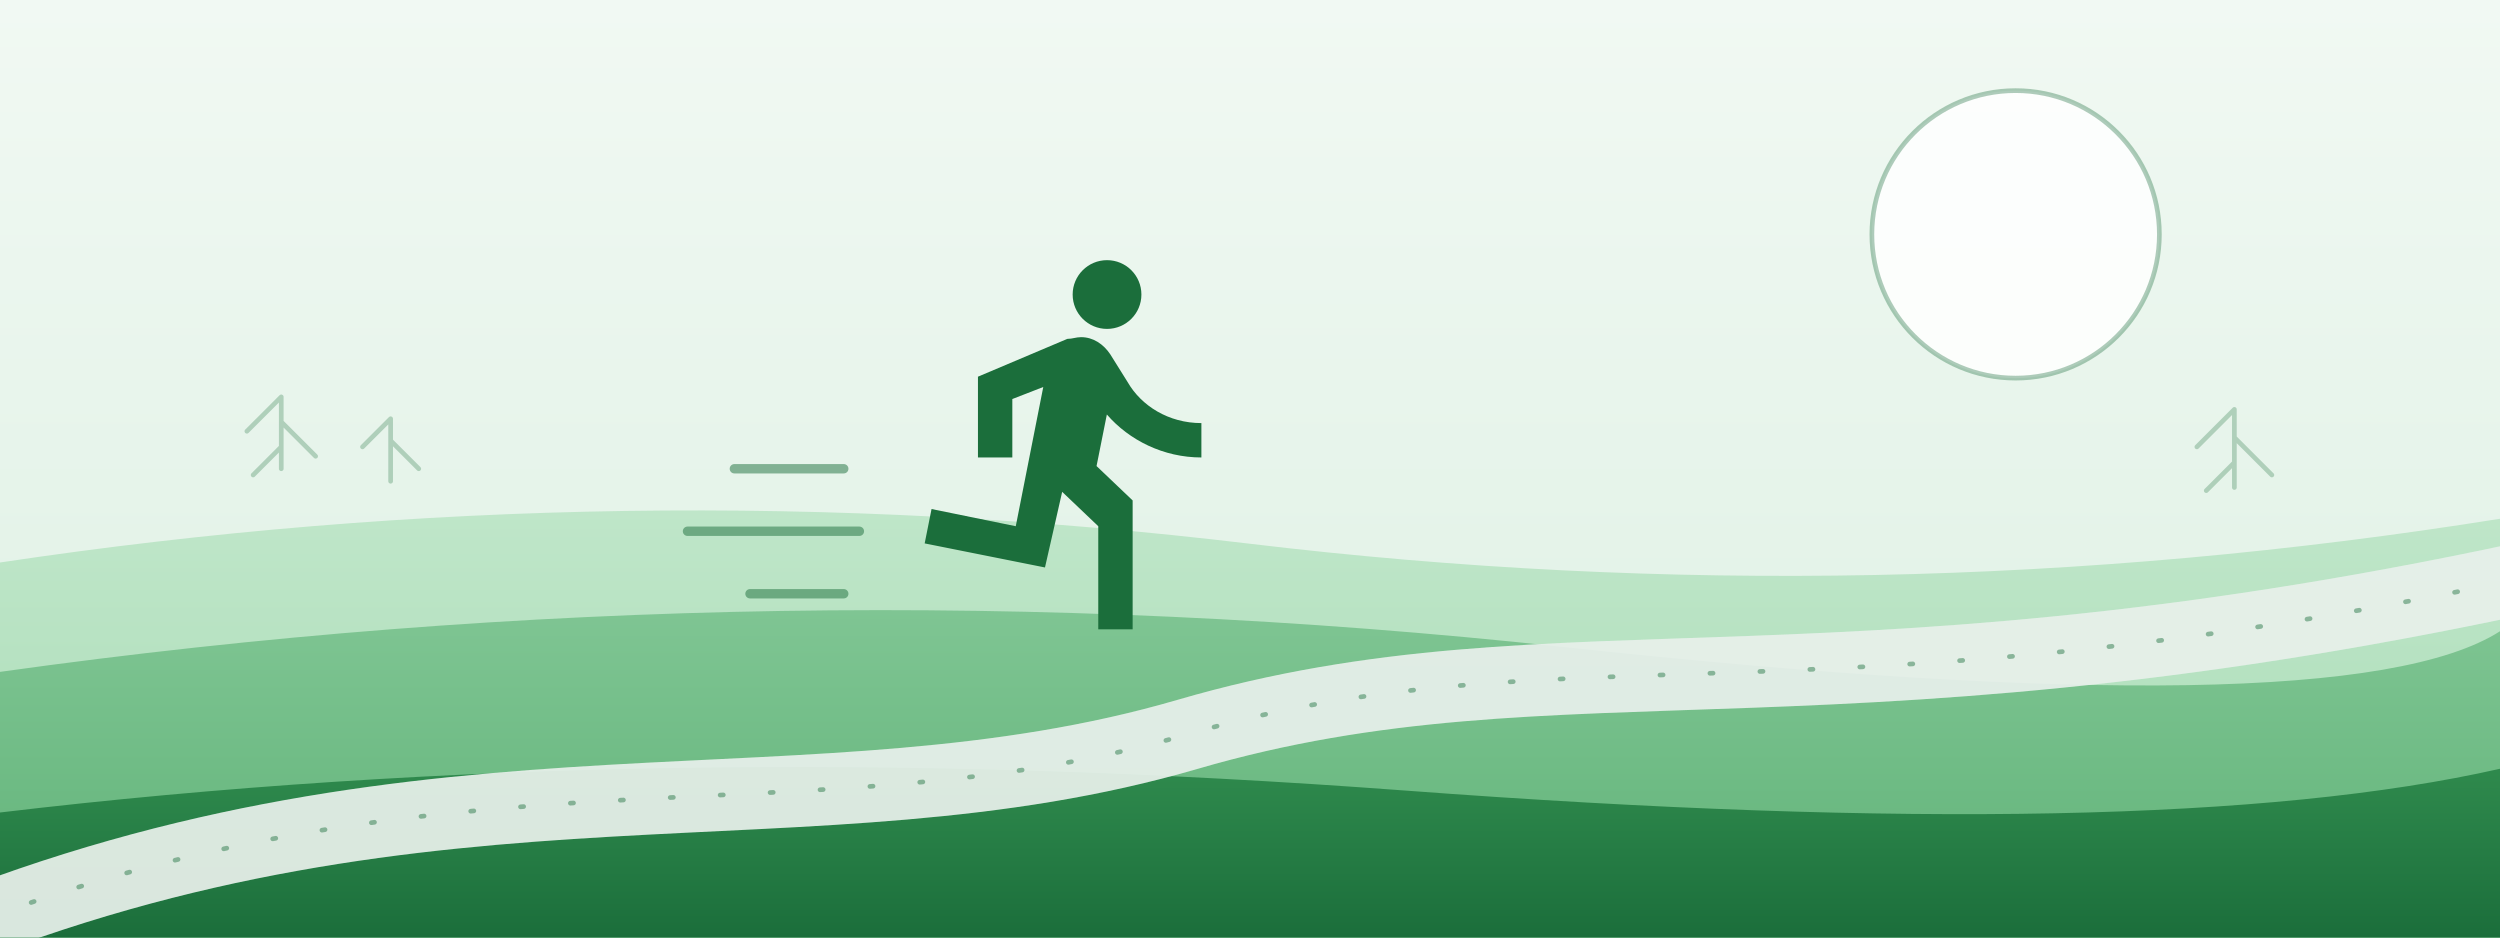
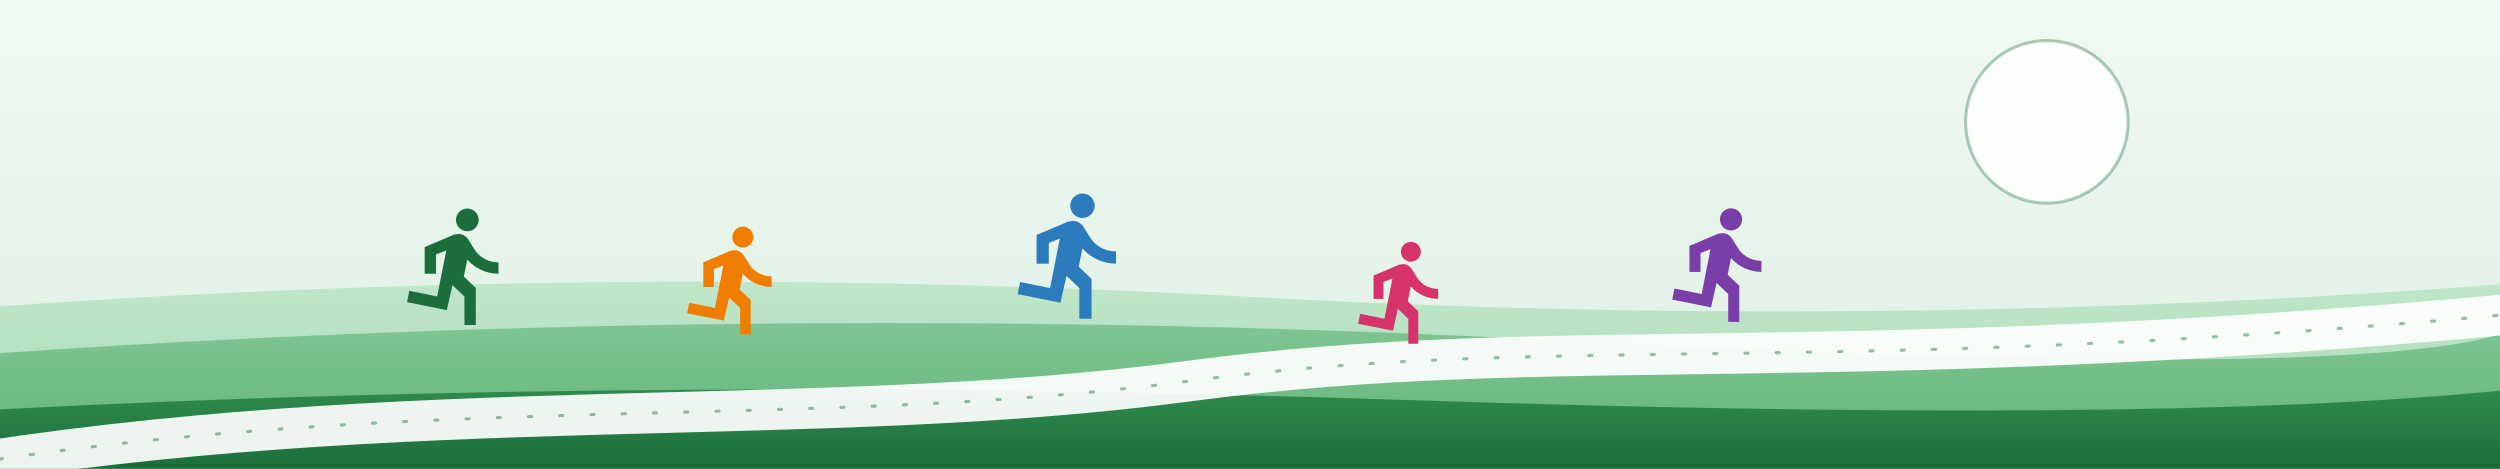
- <svg xmlns="http://www.w3.org/2000/svg" viewBox="0 0 1600 600" role="img" aria-label="ランニング仲間をみつけよう" preserveAspectRatio="xMidYMid slice">
+ <svg xmlns="http://www.w3.org/2000/svg" viewBox="0 0 1600 300" role="img" aria-label="ランニング仲間をみつけよう" preserveAspectRatio="xMidYMid slice">
  <defs>
    <linearGradient id="sky" x1="0" y1="0" x2="0" y2="1">
      <stop offset="0" stop-color="#f1f9f3" />
      <stop offset="1" stop-color="#dcefe2" />
    </linearGradient>
    <linearGradient id="hill1" x1="0" y1="0" x2="0" y2="1">
      <stop offset="0" stop-color="#bfe6c9" />
      <stop offset="1" stop-color="#a7dbb4" />
    </linearGradient>
    <linearGradient id="hill2" x1="0" y1="0" x2="0" y2="1">
      <stop offset="0" stop-color="#7fc593" />
      <stop offset="1" stop-color="#5fb277" />
    </linearGradient>
    <linearGradient id="hill3" x1="0" y1="0" x2="0" y2="1">
      <stop offset="0" stop-color="#2f8a4d" />
      <stop offset="1" stop-color="#1b6e3b" />
    </linearGradient>
+     <symbol id="runner" viewBox="0 0 22 22">
+       <circle cx="13.5" cy="3.5" r="2" />
+       <path d="M9.89 19.38l1-4.4 2.1 2v6h2v-7.5l-2.1-2 .6-3c1.3 1.5 3.3 2.5 5.5 2.5v-2c-1.9 0-3.5-1-4.3-2.4l-1-1.6c-.4-.6-1-1-1.7-1-.3 0-.5.1-.8.1l-5.2 2.2v4.7h2v-3.4l1.8-.7-1.6 8.1-4.9-1-.4 2 7 1.4z" />
+     </symbol>
  </defs>
-   <rect width="1600" height="600" fill="url(#sky)" />
-   <circle cx="1290" cy="150" r="92" fill="#ffffff" opacity="0.85" />
-   <circle cx="1290" cy="150" r="92" fill="none" stroke="#1b6e3b" stroke-width="3" opacity="0.35" />
-   <g fill="none" stroke="#1b6e3b" stroke-width="3" opacity="0.28" stroke-linecap="round">
-     <path d="M180 300 v-46 M180 254 l-22 22 M180 270 l22 22 M180 286 l-18 18" />
-     <path d="M250 308 v-40 M250 268 l-18 18 M250 282 l18 18" />
-     <path d="M1430 312 v-50 M1430 262 l-24 24 M1430 280 l24 24 M1430 296 l-18 18" />
-   </g>
-   <path d="M0 360 Q400 300 800 348 T1600 332 V600 H0 Z" fill="url(#hill1)" />
-   <path d="M0 430 Q500 360 1000 414 T1600 404 V600 H0 Z" fill="url(#hill2)" />
-   <path d="M0 520 Q420 470 900 506 T1600 492 V600 H0 Z" fill="url(#hill3)" />
-   <path d="M-40 600 C 280 470 520 540 760 470 C 1000 400 1180 470 1660 360" fill="none" stroke="#ffffff" stroke-width="46" stroke-linecap="round" opacity="0.92" />
-   <path d="M-40 600 C 280 470 520 540 760 470 C 1000 400 1180 470 1660 360" fill="none" stroke="#1b6e3b" stroke-width="46" stroke-linecap="round" opacity="0.10" />
-   <path d="M-40 600 C 280 470 520 540 760 470 C 1000 400 1180 470 1660 360" fill="none" stroke="#1b6e3b" stroke-width="3" stroke-dasharray="2 30" stroke-linecap="round" opacity="0.45" />
-   <g fill="#1b6e3b" transform="translate(560,150) scale(11)">
-     <circle cx="13.5" cy="3.5" r="2" />
-     <path d="M9.89 19.38l1-4.4 2.1 2v6h2v-7.5l-2.1-2 .6-3c1.3 1.5 3.3 2.5 5.5 2.5v-2c-1.9 0-3.5-1-4.3-2.4l-1-1.6c-.4-.6-1-1-1.7-1-.3 0-.5.1-.8.1l-5.2 2.2v4.7h2v-3.4l1.8-.7-1.6 8.1-4.9-1-.4 2 7 1.4z" />
-   </g>
-   <g stroke="#1b6e3b" stroke-width="6" stroke-linecap="round" opacity="0.5">
-     <path d="M470 300 h70" />
-     <path d="M440 340 h110" />
-     <path d="M480 380 h60" />
-   </g>
+   <rect width="1600" height="300" fill="url(#sky)" />
+   <circle cx="1310" cy="78" r="52" fill="#ffffff" opacity="0.85" />
+   <circle cx="1310" cy="78" r="52" fill="none" stroke="#1b6e3b" stroke-width="2" opacity="0.35" />
+   <path d="M0 196 Q400 168 800 190 T1600 182 V300 H0 Z" fill="url(#hill1)" />
+   <path d="M0 226 Q500 192 1000 218 T1600 214 V300 H0 Z" fill="url(#hill2)" />
+   <path d="M0 262 Q420 240 900 256 T1600 250 V300 H0 Z" fill="url(#hill3)" />
+   <path d="M-40 300 C 260 250 520 276 760 244 C 1000 212 1180 244 1660 196" fill="none" stroke="#ffffff" stroke-width="26" stroke-linecap="round" opacity="0.92" />
+   <path d="M-40 300 C 260 250 520 276 760 244 C 1000 212 1180 244 1660 196" fill="none" stroke="#1b6e3b" stroke-width="2" stroke-dasharray="2 18" stroke-linecap="round" opacity="0.45" />
+   <use href="#runner" x="0" y="0" width="80" height="80" transform="translate(250,128)" fill="#1b6e3b" />
+   <use href="#runner" x="0" y="0" width="74" height="74" transform="translate(430,140)" fill="#ef7d00" />
+   <use href="#runner" x="0" y="0" width="86" height="86" transform="translate(640,118)" fill="#2b7bbd" />
+   <use href="#runner" x="0" y="0" width="70" height="70" transform="translate(860,150)" fill="#d6336c" />
+   <use href="#runner" x="0" y="0" width="78" height="78" transform="translate(1060,128)" fill="#7a3ea8" />
</svg>
